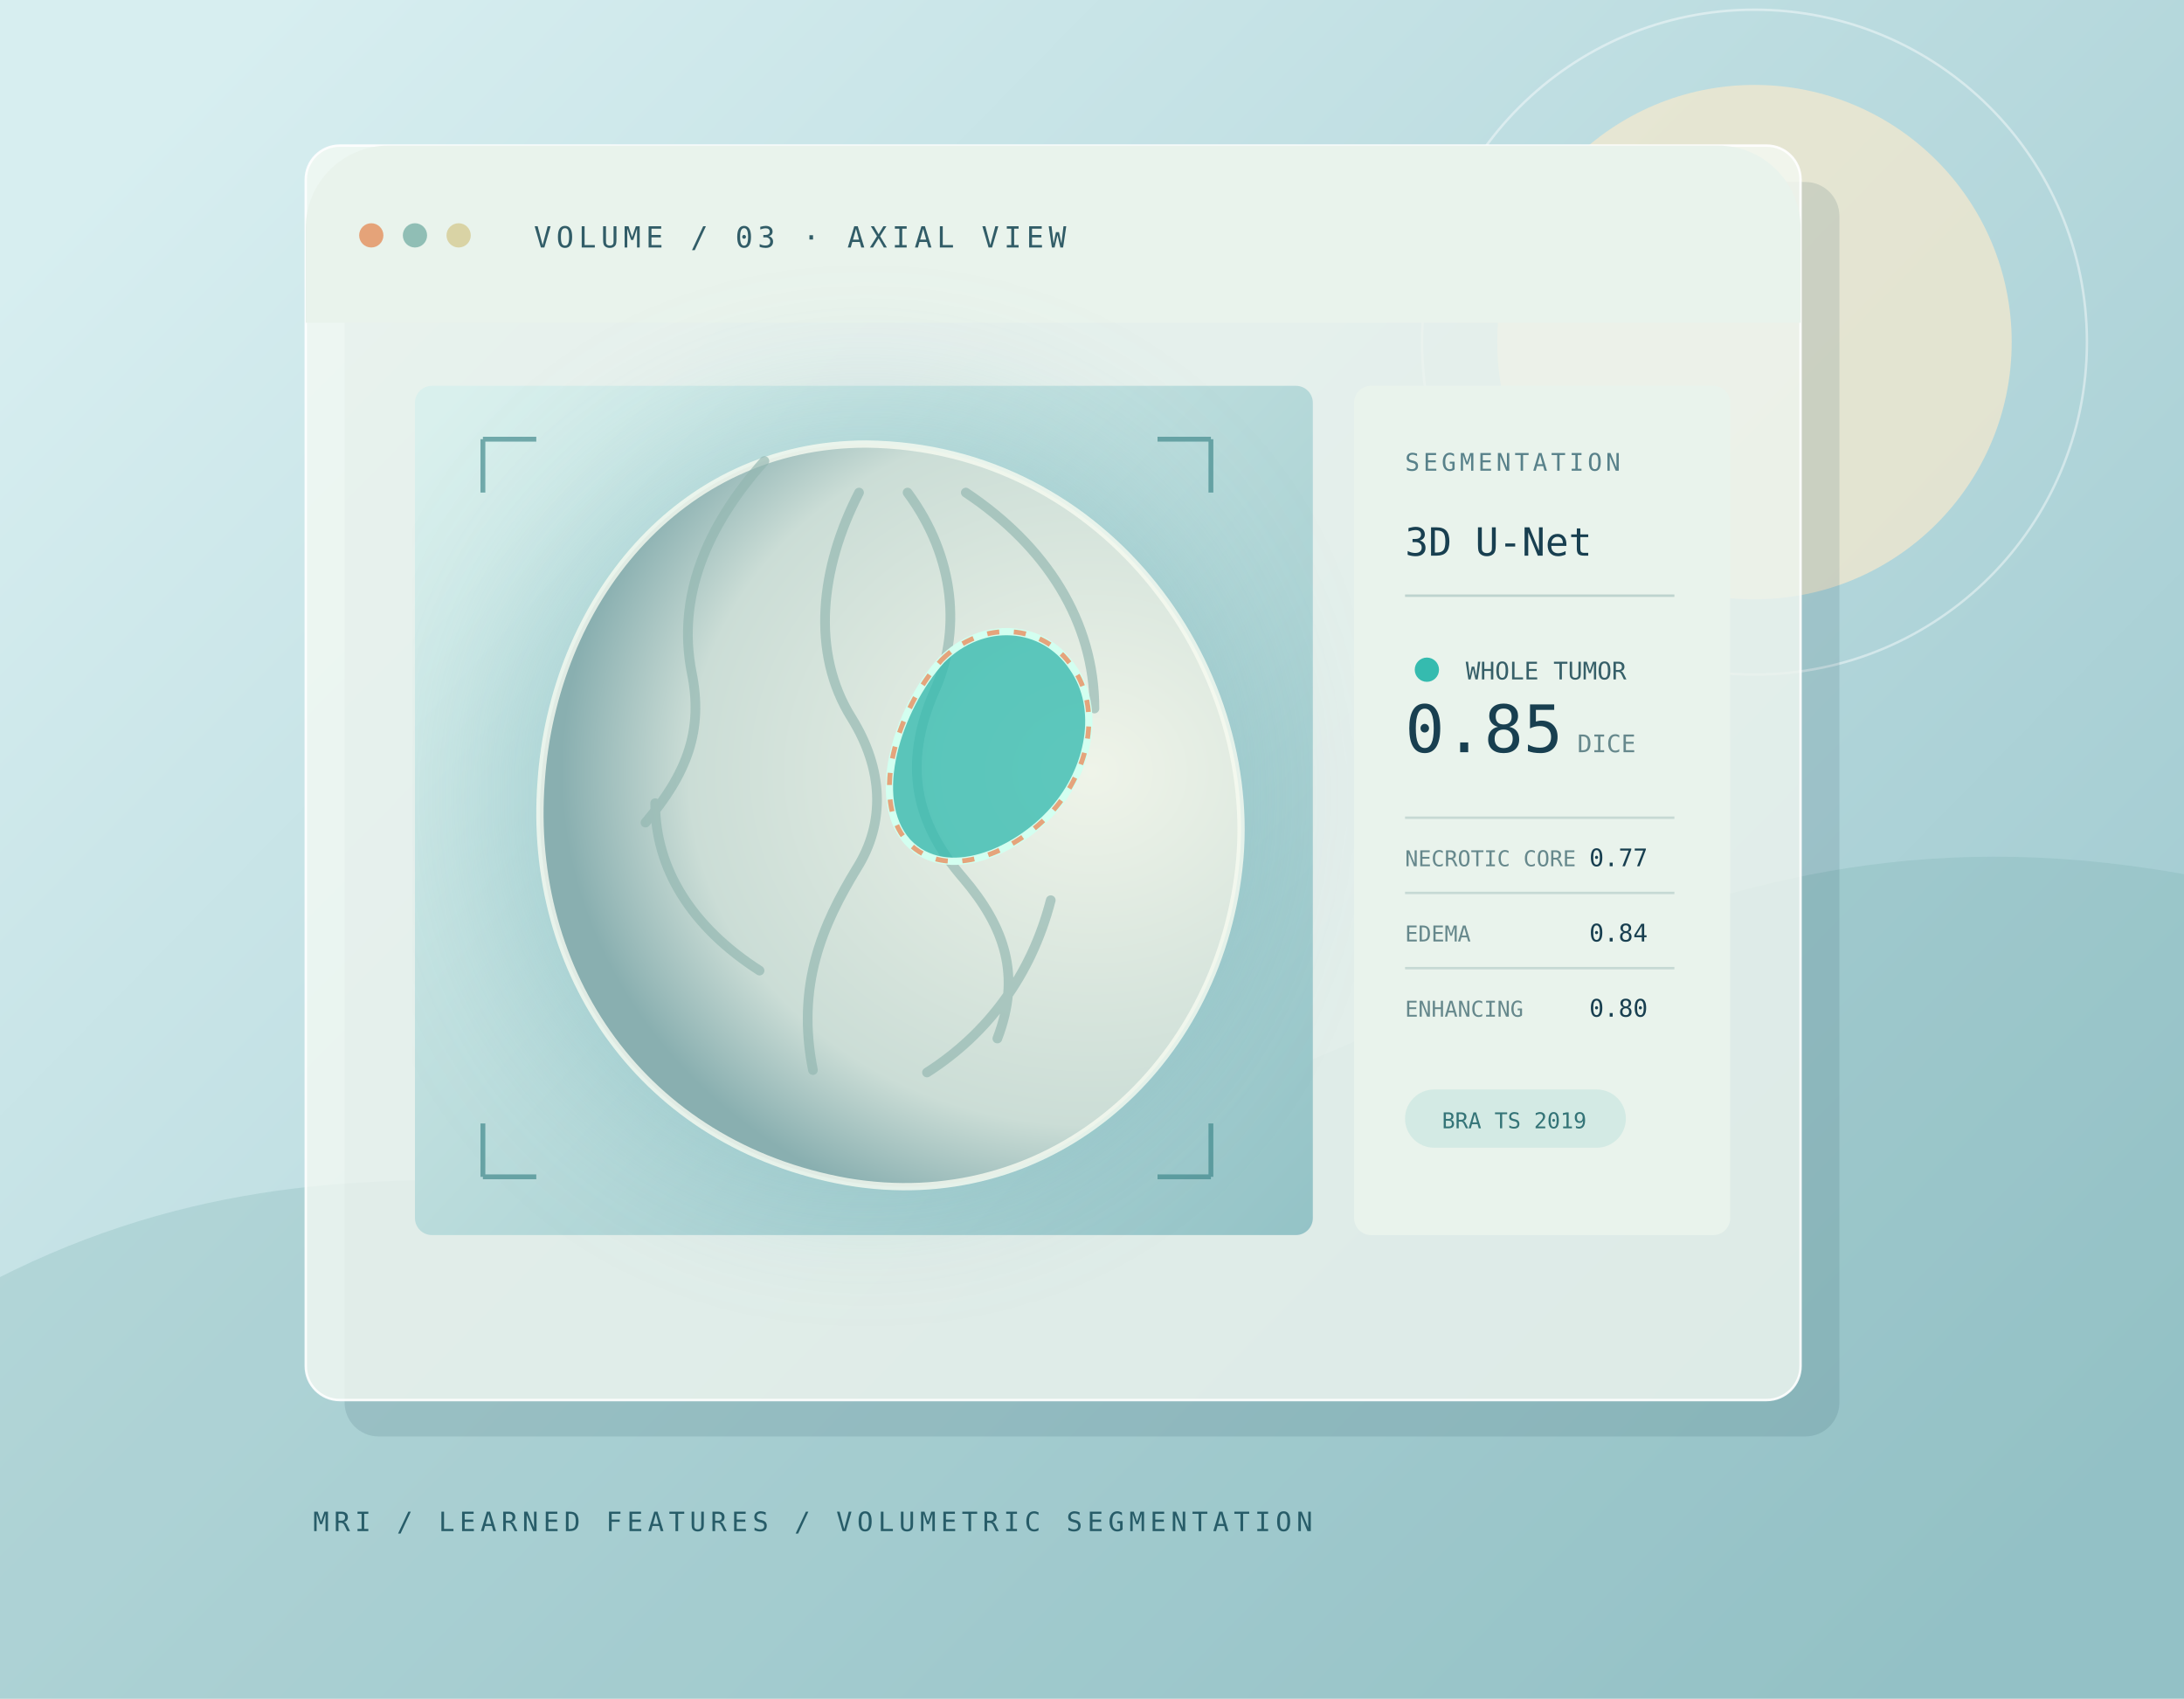
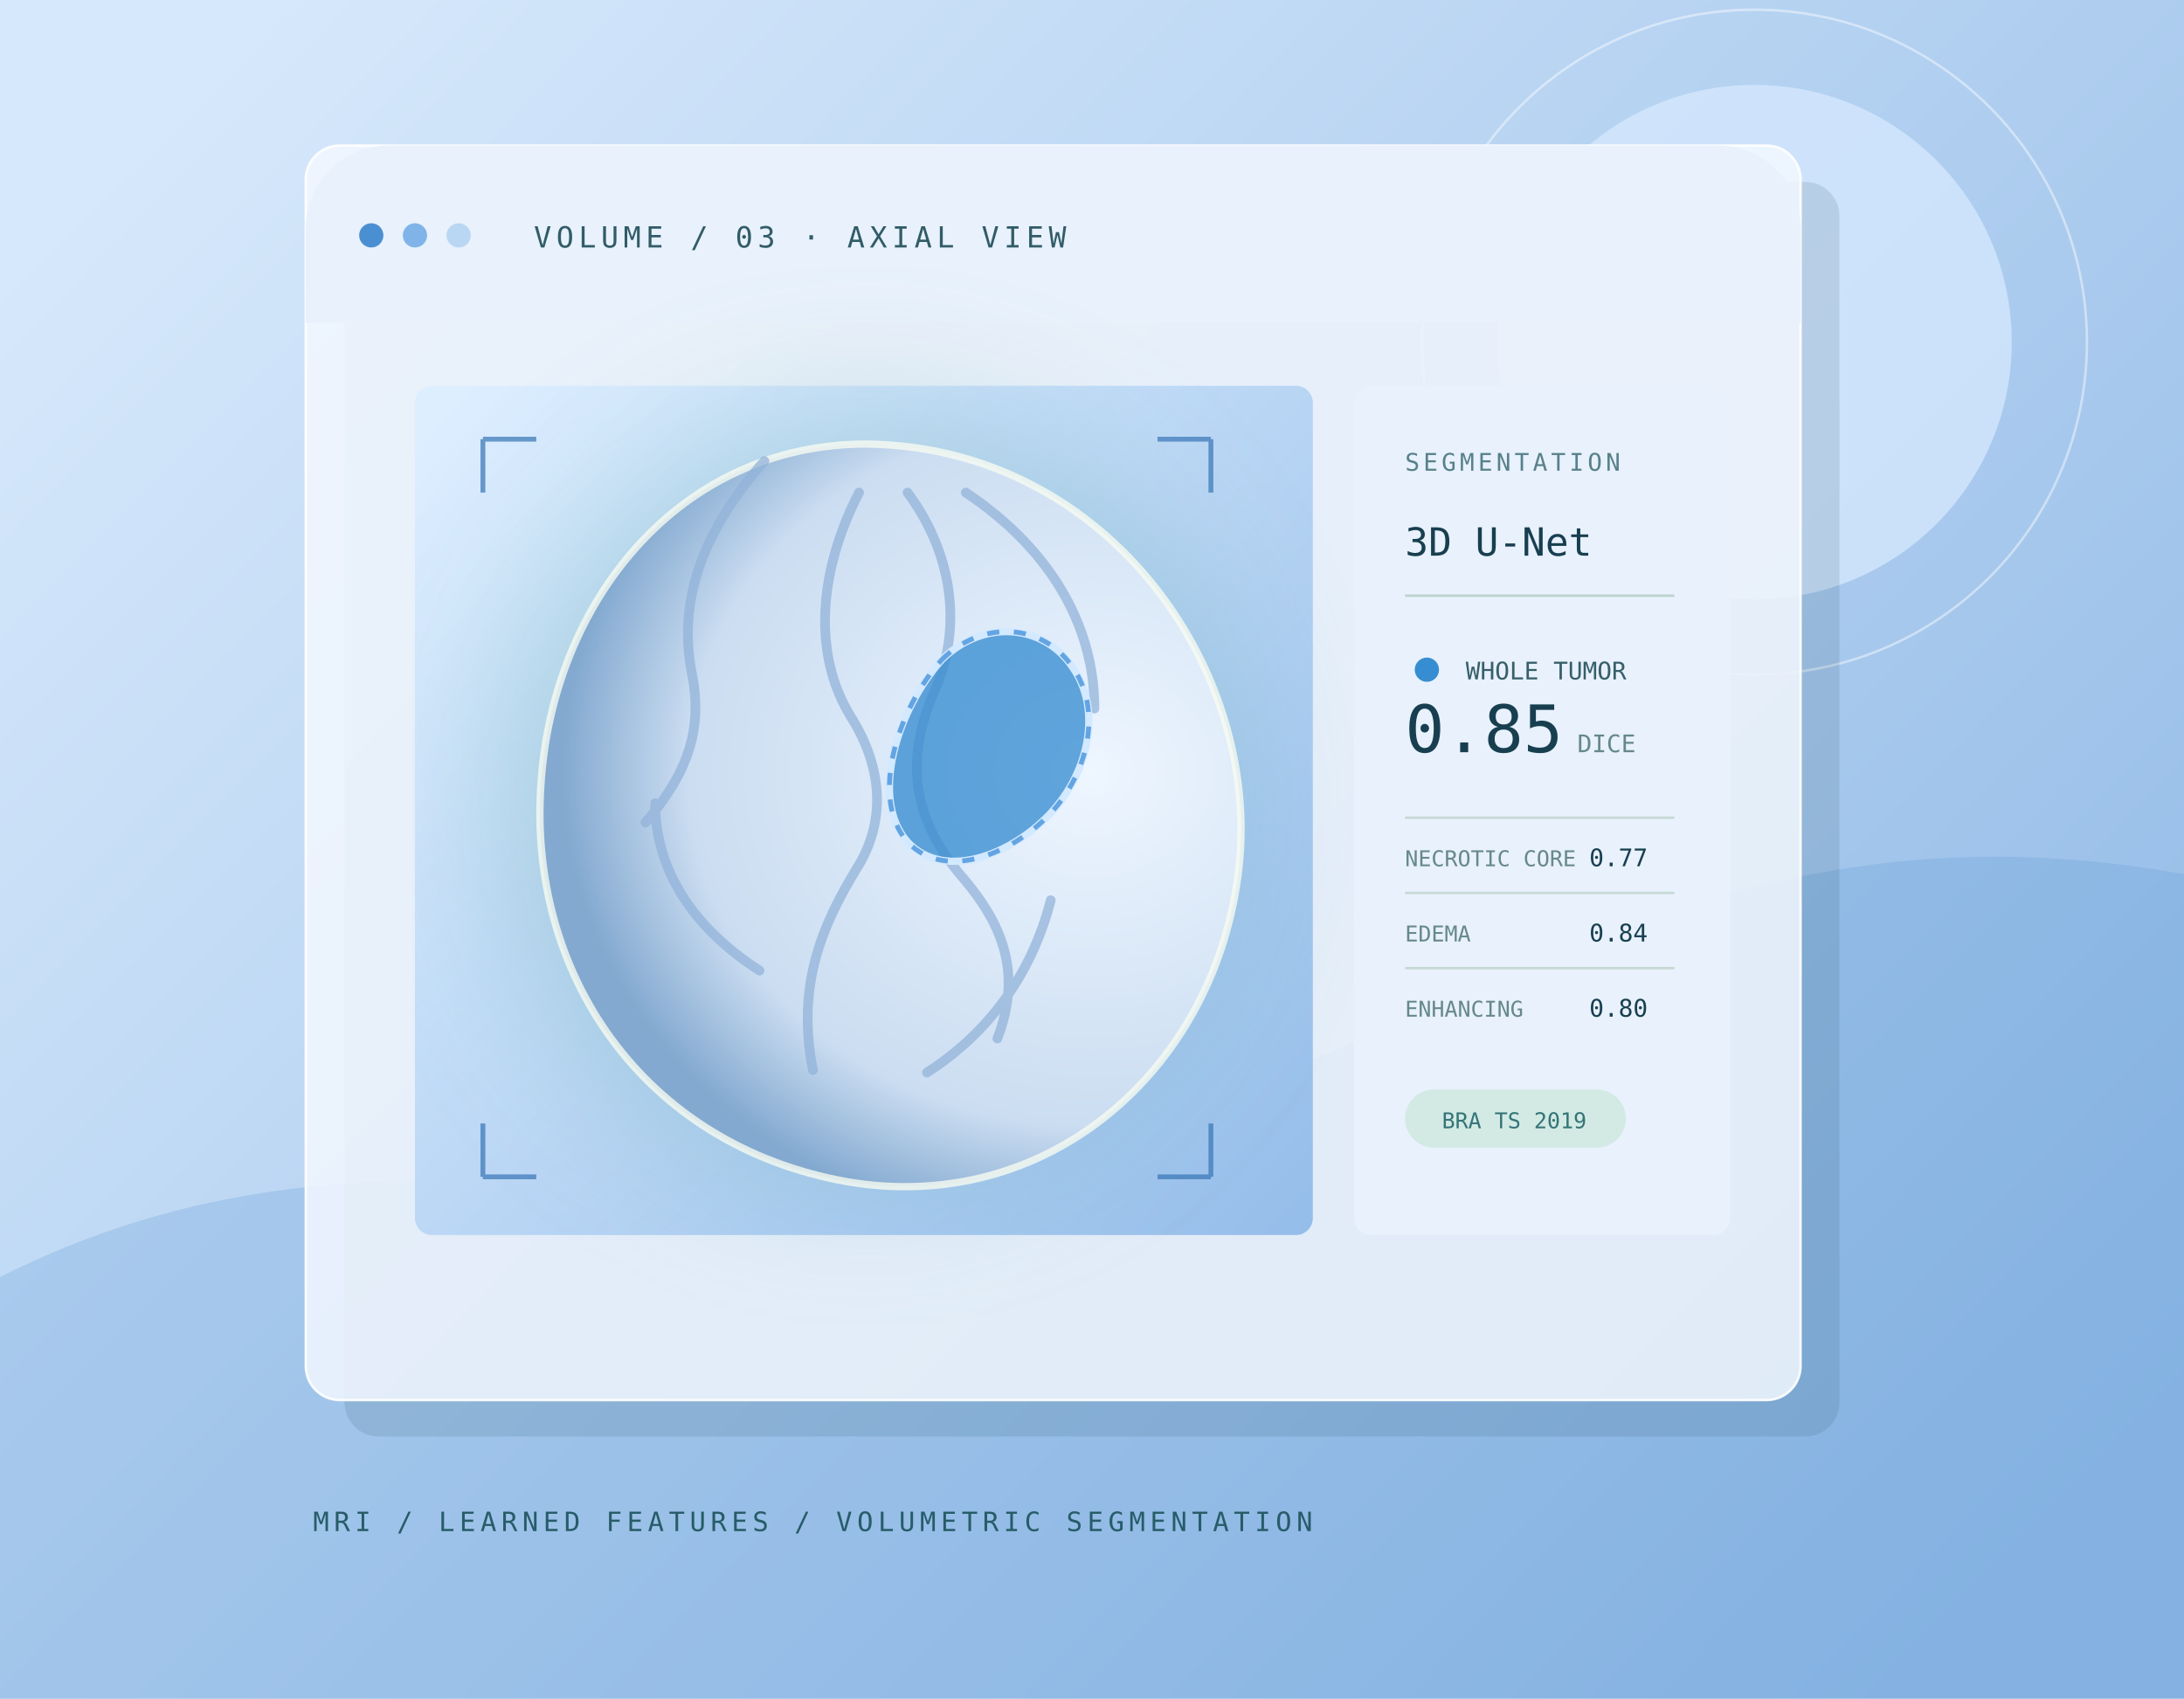
<svg xmlns="http://www.w3.org/2000/svg" viewBox="0 0 900 700" fill="none">
  <defs>
    <linearGradient id="bg" x1="84" y1="30" x2="773" y2="708" gradientUnits="userSpaceOnUse">
-       <stop stop-color="#D7EEF0" />
-       <stop offset="1" stop-color="#9DC8CE" />
+       <stop stop-color="#D6E8FB" />
+       <stop offset="1" stop-color="#90B9E6" />
    </linearGradient>
    <linearGradient id="scan" x1="216" y1="131" x2="666" y2="553" gradientUnits="userSpaceOnUse">
-       <stop stop-color="#D9F0ED" />
-       <stop offset="1" stop-color="#83B8BD" />
+       <stop stop-color="#DDEEFF" />
+       <stop offset="1" stop-color="#83B1E4" />
    </linearGradient>
    <radialGradient id="brain" cx="0" cy="0" r="1" gradientTransform="matrix(0 192 -219 0 450 318)" gradientUnits="userSpaceOnUse">
-       <stop stop-color="#EFF4E9" />
-       <stop offset=".76" stop-color="#CBDDD6" />
-       <stop offset="1" stop-color="#89AFB0" />
+       <stop stop-color="#EEF6FF" />
+       <stop offset=".76" stop-color="#CBDDF1" />
+       <stop offset="1" stop-color="#83A9D0" />
    </radialGradient>
    <filter id="blur" x="170" y="106" width="560" height="465" color-interpolation-filters="sRGB" filterUnits="userSpaceOnUse">
      <feGaussianBlur stdDeviation="30" />
    </filter>
  </defs>
  <path fill="url(#bg)" d="M0 0h900v700H0z" />
-   <circle cx="723" cy="141" r="106" fill="#F5E9CE" fill-opacity=".72" />
+   <circle cx="723" cy="141" r="106" fill="#D9EBFF" fill-opacity=".72" />
  <circle cx="723" cy="141" r="137" stroke="#fff" stroke-opacity=".44" />
-   <path d="M-25 540c165-98 294-24 446-62 193-48 293-172 530-106v368H-25V540Z" fill="#78AEB0" fill-opacity=".26" />
+   <path d="M-25 540c165-98 294-24 446-62 193-48 293-172 530-106v368H-25V540Z" fill="#629DD3" fill-opacity=".26" />
  <rect x="142" y="75" width="616" height="517" rx="14" fill="#143D51" fill-opacity=".12" />
-   <rect x="126" y="60" width="616" height="517" rx="14" fill="#F5FAF3" fill-opacity=".78" stroke="#fff" stroke-opacity=".9" />
-   <path d="M126 94a34 34 0 0 1 34-34h548a34 34 0 0 1 34 34v39H126V94Z" fill="#E9F3EC" />
-   <circle cx="153" cy="97" r="5" fill="#E5A379" />
-   <circle cx="171" cy="97" r="5" fill="#90BEB5" />
-   <circle cx="189" cy="97" r="5" fill="#D9D3A5" />
+   <rect x="126" y="60" width="616" height="517" rx="14" fill="#F4F8FF" fill-opacity=".84" stroke="#fff" stroke-opacity=".9" />
+   <path d="M126 94a34 34 0 0 1 34-34h548a34 34 0 0 1 34 34v39H126V94Z" fill="#E8F1FC" />
+   <circle cx="153" cy="97" r="5" fill="#4B8FD3" />
+   <circle cx="171" cy="97" r="5" fill="#80B4E8" />
+   <circle cx="189" cy="97" r="5" fill="#B9D7F3" />
  <text x="220" y="102" fill="#315C67" font-family="monospace" font-size="12" letter-spacing="2">VOLUME / 03 · AXIAL VIEW</text>
  <rect x="171" y="159" width="370" height="350" rx="7" fill="url(#scan)" />
  <ellipse cx="357" cy="328" rx="151" ry="155" fill="#65ABB0" fill-opacity=".32" filter="url(#blur)" />
  <path d="M357 183c-78 0-129 66-134 139-6 79 42 150 126 165 82 14 150-45 161-125 12-84-53-178-153-179Z" fill="url(#brain)" stroke="#F8FBF2" stroke-opacity=".79" stroke-width="3" />
-   <path d="M354 203c-16 31-20 66-3 93 13 21 14 43 2 62-14 23-25 48-18 83m39-238c20 27 22 58 11 82-13 30-8 54 12 77 17 20 24 40 14 66m-96-238c-24 27-36 56-30 87 5 24-2 42-19 62m132-136c33 22 53 53 53 89m-138 108c-28-18-43-42-43-69m163 40c-8 31-26 55-51 71" stroke="#91B6AF" stroke-opacity=".65" stroke-width="4" stroke-linecap="round" />
-   <path d="M388 272c17-17 42-15 54 3 12 17 7 42-8 59-15 17-44 30-60 13-16-18-4-55 14-75Z" fill="#35BBAF" fill-opacity=".78" stroke="#D3FFF0" stroke-width="3" />
-   <path d="M388 272c17-17 42-15 54 3 12 17 7 42-8 59-15 17-44 30-60 13-16-18-4-55 14-75Z" stroke="#E79A6F" stroke-opacity=".9" stroke-width="2" stroke-dasharray="5 6" />
-   <path d="M199 181h22m-22 0v22m300-22h-22m22 0v22M199 485h22m-22 0v-22m300 22h-22m22 0v-22" stroke="#3B8588" stroke-opacity=".65" stroke-width="2" />
-   <rect x="558" y="159" width="155" height="350" rx="7" fill="#E9F3EC" />
+   <path d="M354 203c-16 31-20 66-3 93 13 21 14 43 2 62-14 23-25 48-18 83m39-238c20 27 22 58 11 82-13 30-8 54 12 77 17 20 24 40 14 66m-96-238c-24 27-36 56-30 87 5 24-2 42-19 62m132-136c33 22 53 53 53 89m-138 108c-28-18-43-42-43-69m163 40c-8 31-26 55-51 71" stroke="#91B2D8" stroke-opacity=".72" stroke-width="4" stroke-linecap="round" />
+   <path d="M388 272c17-17 42-15 54 3 12 17 7 42-8 59-15 17-44 30-60 13-16-18-4-55 14-75Z" fill="#378DD1" fill-opacity=".78" stroke="#D3E9FF" stroke-width="3" />
+   <path d="M388 272c17-17 42-15 54 3 12 17 7 42-8 59-15 17-44 30-60 13-16-18-4-55 14-75Z" stroke="#579DE0" stroke-opacity=".9" stroke-width="2" stroke-dasharray="5 6" />
+   <path d="M199 181h22m-22 0v22m300-22h-22m22 0v22M199 485h22m-22 0v-22m300 22h-22m22 0v-22" stroke="#3B78B8" stroke-opacity=".72" stroke-width="2" />
+   <rect x="558" y="159" width="155" height="350" rx="7" fill="#E8F1FC" />
  <text x="579" y="194" fill="#58818A" font-family="monospace" font-size="10" letter-spacing="1.5">SEGMENTATION</text>
  <text x="579" y="229" fill="#183F50" font-family="monospace" font-size="16">3D U-Net</text>
  <rect x="579" y="245" width="111" height="1" fill="#BDD3CE" />
-   <circle cx="588" cy="276" r="5" fill="#35BBAF" />
+   <circle cx="588" cy="276" r="5" fill="#378DD1" />
  <text x="604" y="280" fill="#365F68" font-family="monospace" font-size="10">WHOLE TUMOR</text>
  <text x="579" y="310" fill="#183F50" font-family="monospace" font-size="27">0.85</text>
  <text x="650" y="310" fill="#66888C" font-family="monospace" font-size="10">DICE</text>
  <path d="M579 337h111m-111 31h111m-111 31h111" stroke="#C6D9D4" />
  <text x="579" y="357" fill="#66888C" font-family="monospace" font-size="9">NECROTIC CORE</text>
  <text x="679" y="357" fill="#183F50" font-family="monospace" font-size="10" text-anchor="end">0.77</text>
  <text x="579" y="388" fill="#66888C" font-family="monospace" font-size="9">EDEMA</text>
  <text x="679" y="388" fill="#183F50" font-family="monospace" font-size="10" text-anchor="end">0.84</text>
  <text x="579" y="419" fill="#66888C" font-family="monospace" font-size="9">ENHANCING</text>
  <text x="679" y="419" fill="#183F50" font-family="monospace" font-size="10" text-anchor="end">0.80</text>
  <rect x="579" y="449" width="91" height="24" rx="12" fill="#D3EAE4" />
  <text x="624" y="465" fill="#347477" font-family="monospace" font-size="9" text-anchor="middle">BRA TS 2019</text>
  <text x="129" y="631" fill="#275C68" font-family="monospace" font-size="11" letter-spacing="2">MRI / LEARNED FEATURES / VOLUMETRIC SEGMENTATION</text>
</svg>
